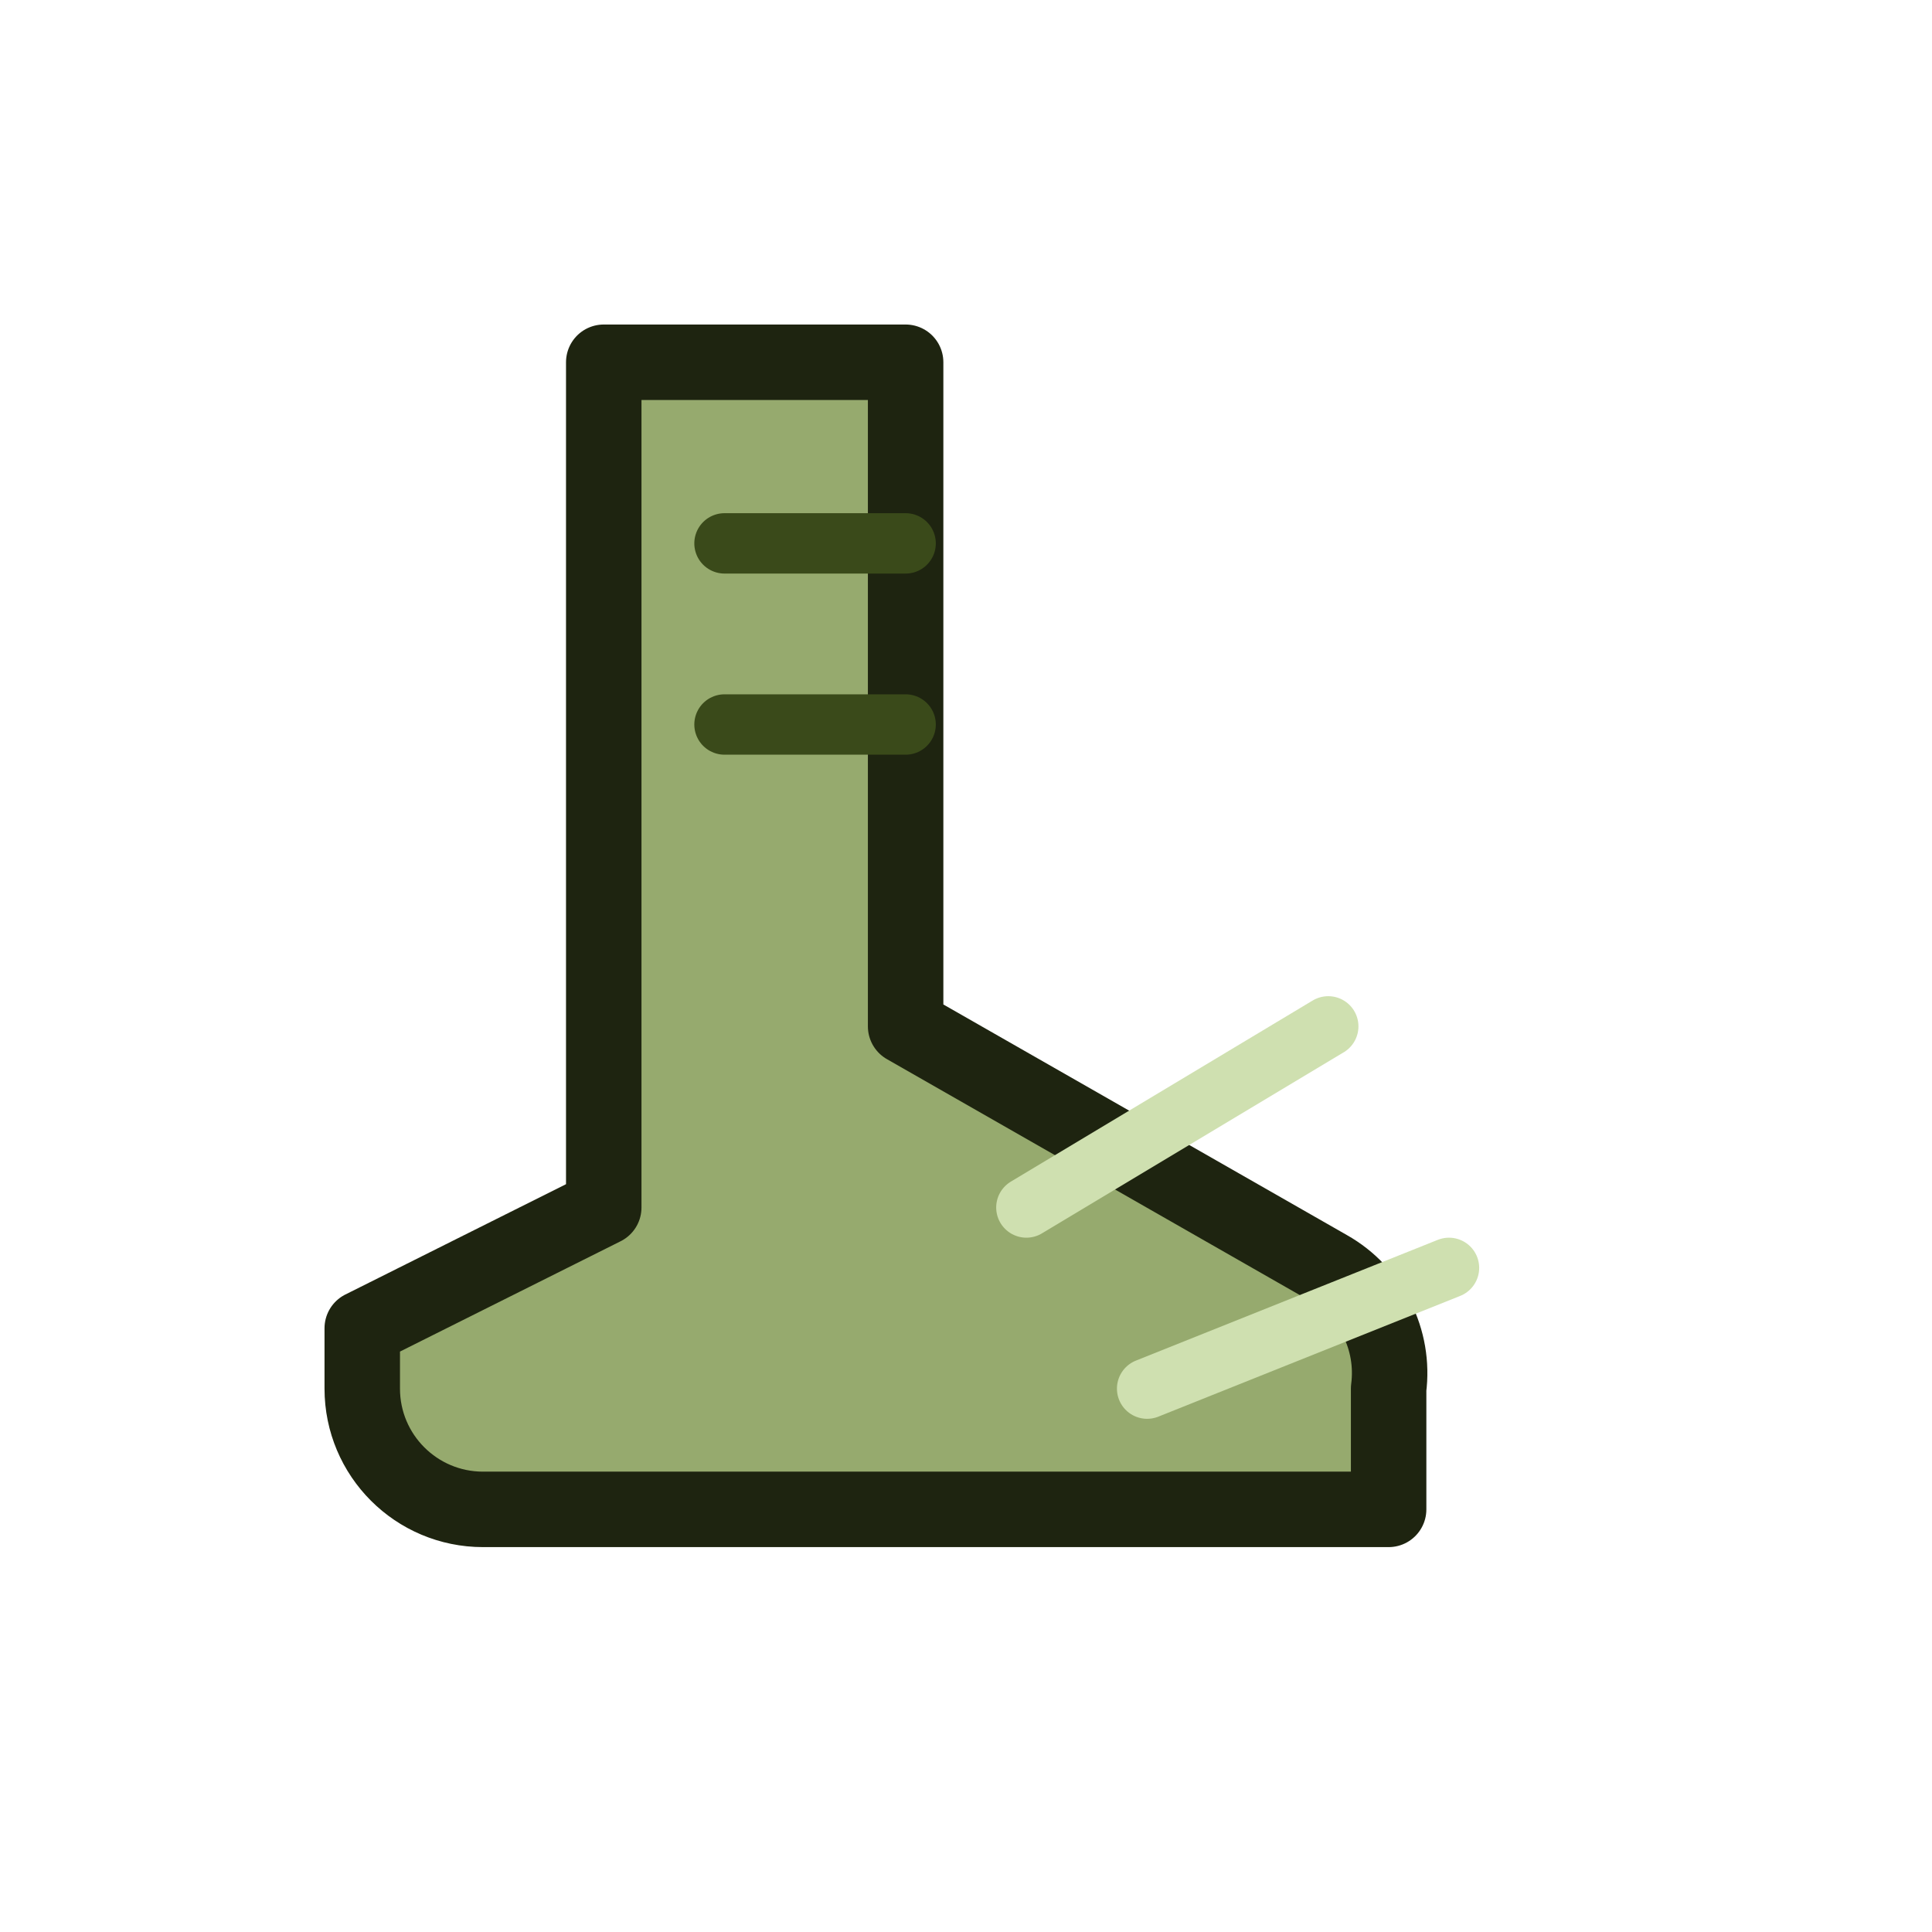
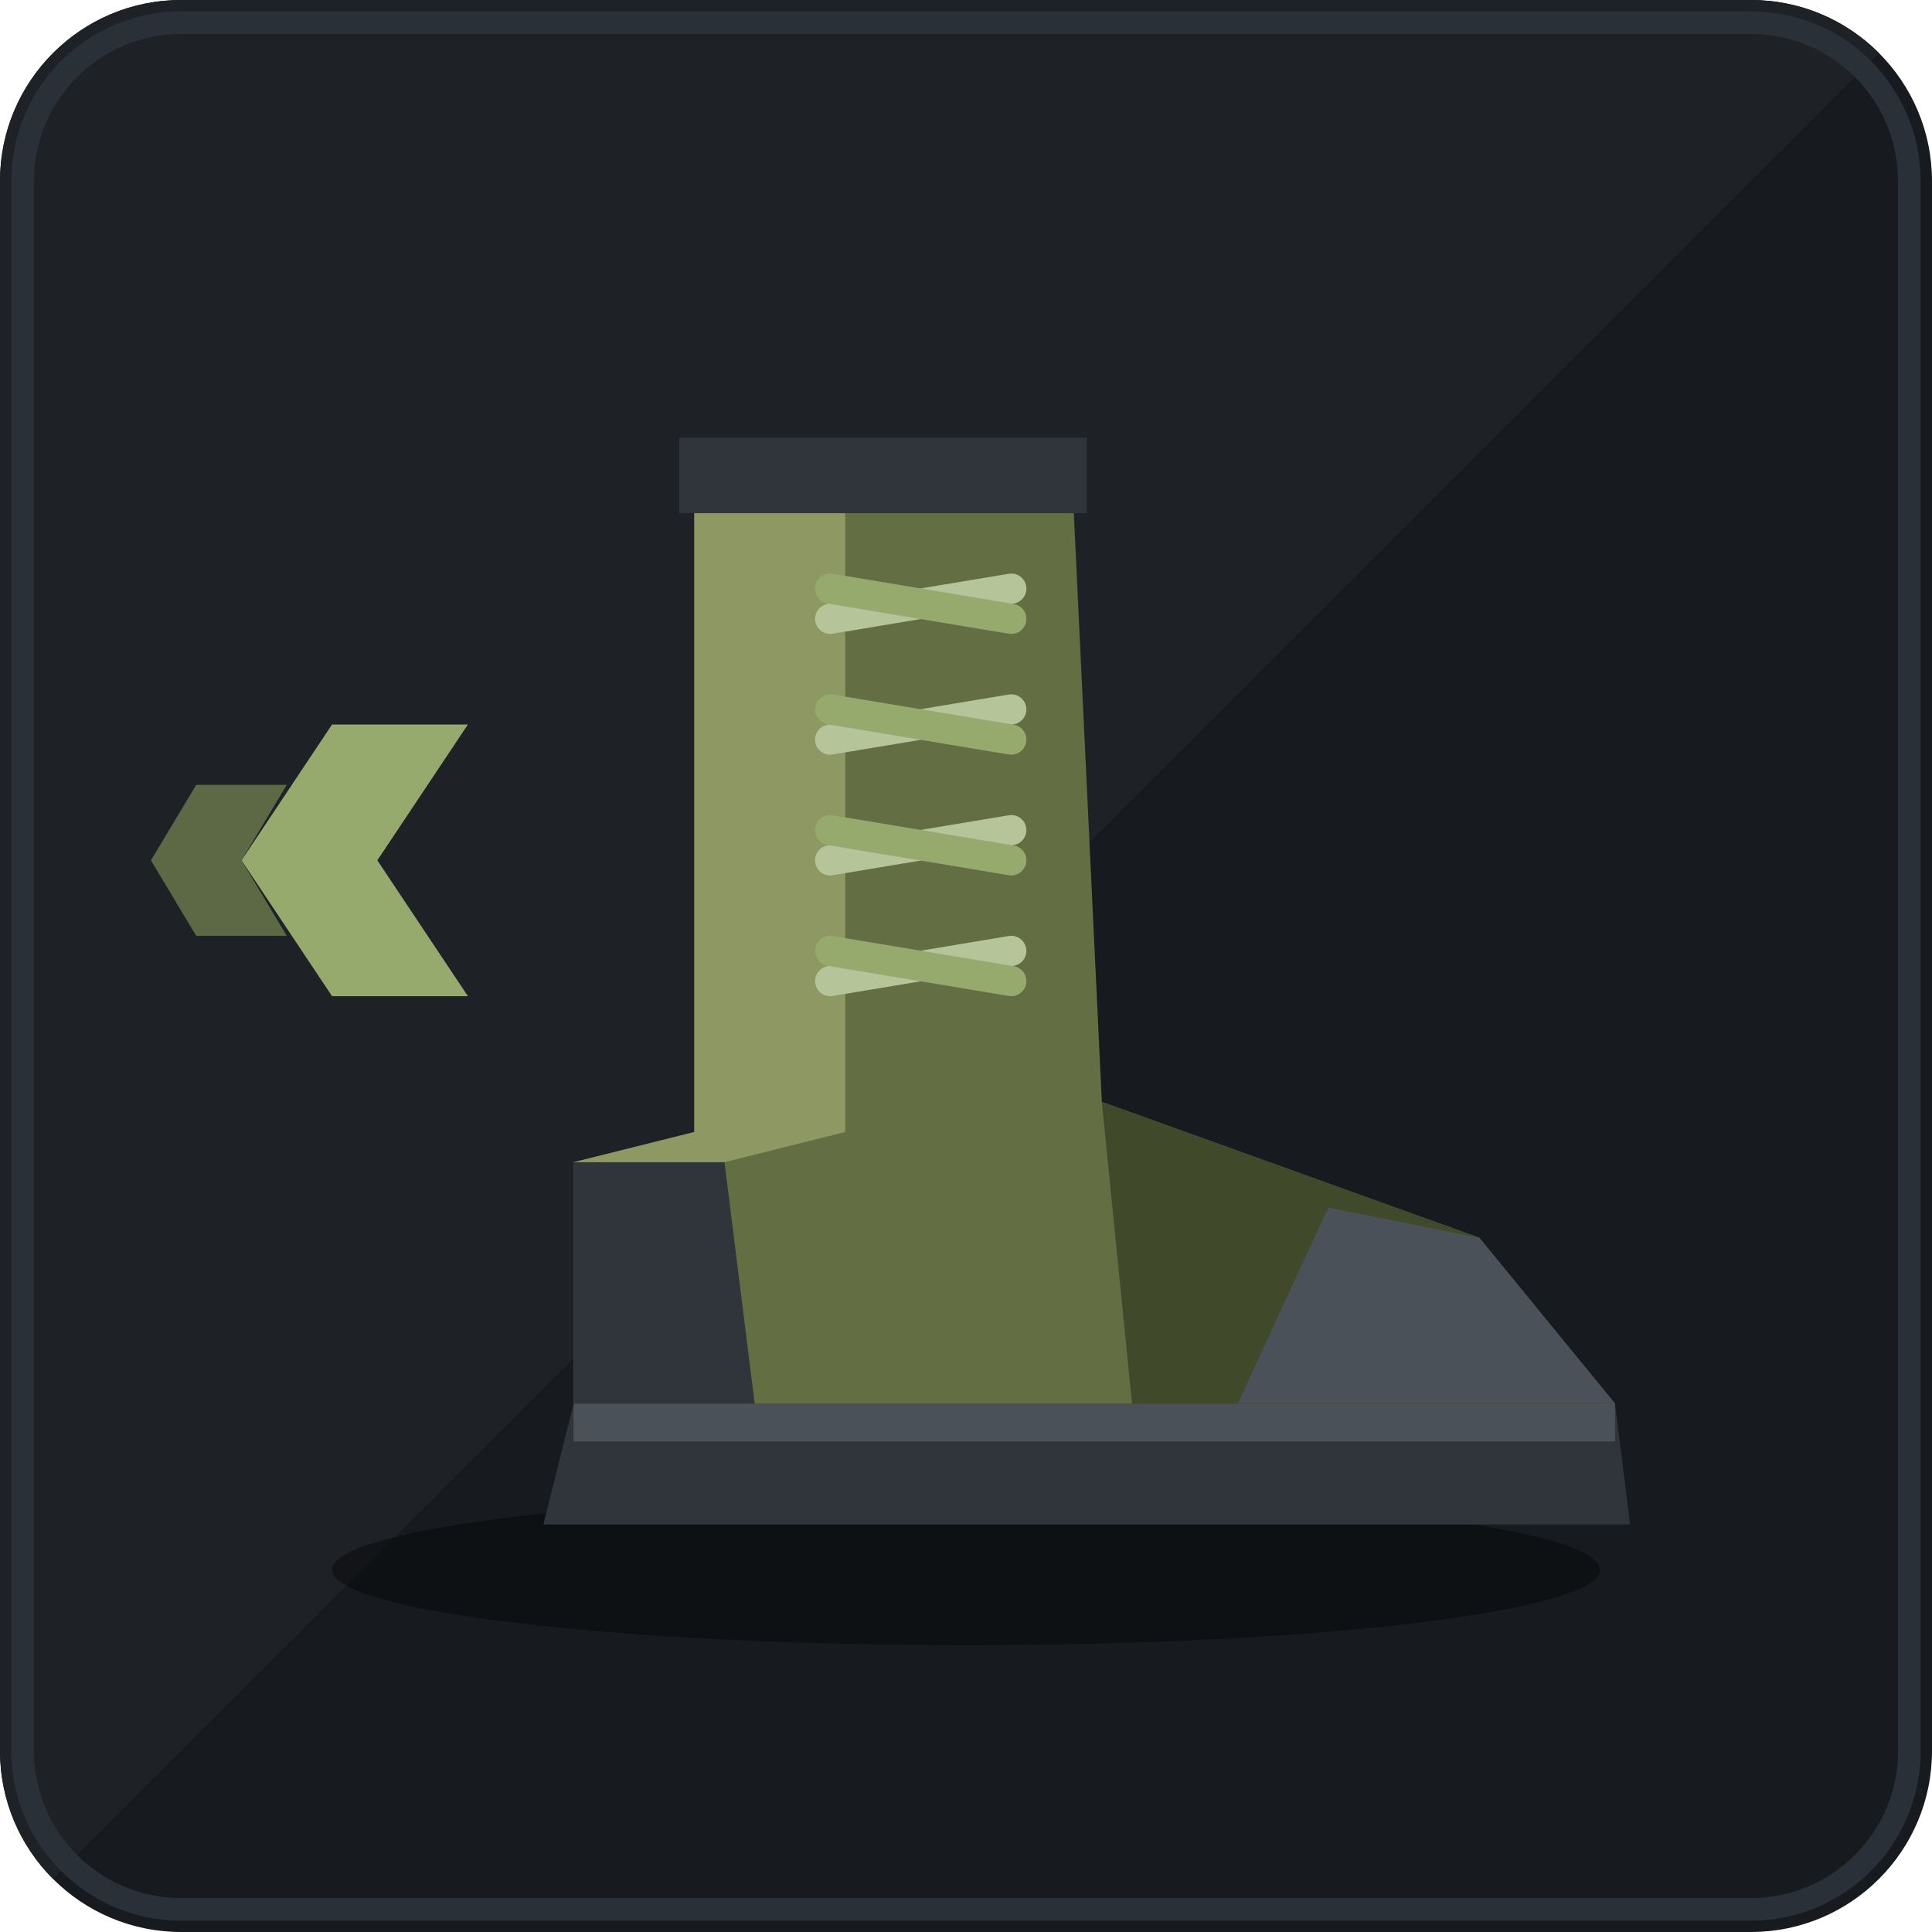
- <svg xmlns="http://www.w3.org/2000/svg" viewBox="0 0 64 64">
-   <path d="M20 12 h10 v22 l14 8 a4 4 0 0 1 2 4 v4 H16 a4 4 0 0 1-4-4 v-2 l8-4 z" fill="#96aa6e" stroke="#1e2410" stroke-width="2.5" stroke-linejoin="round" />
-   <g stroke="#3a4a1a" stroke-width="2" stroke-linecap="round">
-     <line x1="24" y1="18" x2="30" y2="18" />
-     <line x1="24" y1="24" x2="30" y2="24" />
+ <svg xmlns="http://www.w3.org/2000/svg" viewBox="0 0 256 256">
+   <clipPath id="plateClip">
+     <rect x="0" y="0" width="256" height="256" rx="24" />
+   </clipPath>
+   <g clip-path="url(#plateClip)">
+     <rect x="0" y="0" width="256" height="256" fill="#171a1e" />
+     <polygon points="0,0 256,0 0,256" fill="#1e2227" />
  </g>
-   <g stroke="#cfe0b0" stroke-width="2" stroke-linecap="round">
-     <line x1="34" y1="40" x2="44" y2="34" />
-     <line x1="38" y1="46" x2="48" y2="42" />
-   </g>
+   <rect x="3" y="3" width="250" height="250" rx="21" fill="none" stroke="#2a3038" stroke-width="3" />
+   <ellipse cx="128" cy="208" rx="84" ry="10" fill="#07090b" opacity="0.55" />
+   <polygon points="76,186 214,186 216,202 72,202" fill="#30353b" />
+   <polygon points="76,186 214,186 214,191 76,191" fill="#4b5159" />
+   <polygon points="92,62 142,62 146,146 196,164 214,186 76,186 76,154 92,150" fill="#636e42" />
+   <polygon points="92,62 112,62 112,150 96,154 76,154 92,150" fill="#8e9862" />
+   <polygon points="146,146 196,164 214,186 150,186" fill="#41492b" />
+   <polygon points="164,186 214,186 196,164 176,160" fill="#4b5159" />
+   <polygon points="76,154 96,154 100,186 76,186" fill="#30353b" />
+   <rect x="90" y="58" width="54" height="10" fill="#30353b" />
+   <polyline points="110,82 134,78" fill="none" stroke="#b6c49a" stroke-width="4" stroke-linecap="round" stroke-linejoin="round" />
+   <polyline points="110,98 134,94" fill="none" stroke="#b6c49a" stroke-width="4" stroke-linecap="round" stroke-linejoin="round" />
+   <polyline points="110,114 134,110" fill="none" stroke="#b6c49a" stroke-width="4" stroke-linecap="round" stroke-linejoin="round" />
+   <polyline points="110,130 134,126" fill="none" stroke="#b6c49a" stroke-width="4" stroke-linecap="round" stroke-linejoin="round" />
+   <polyline points="110,78 134,82" fill="none" stroke="#96aa6e" stroke-width="4" stroke-linecap="round" stroke-linejoin="round" />
+   <polyline points="110,94 134,98" fill="none" stroke="#96aa6e" stroke-width="4" stroke-linecap="round" stroke-linejoin="round" />
+   <polyline points="110,110 134,114" fill="none" stroke="#96aa6e" stroke-width="4" stroke-linecap="round" stroke-linejoin="round" />
+   <polyline points="110,126 134,130" fill="none" stroke="#96aa6e" stroke-width="4" stroke-linecap="round" stroke-linejoin="round" />
+   <polygon points="44,96 62,96 50,114 62,132 44,132 32,114" fill="#96aa6e" />
+   <polygon points="26,104 38,104 32,114 38,124 26,124 20,114" fill="#5d6944" />
</svg>
